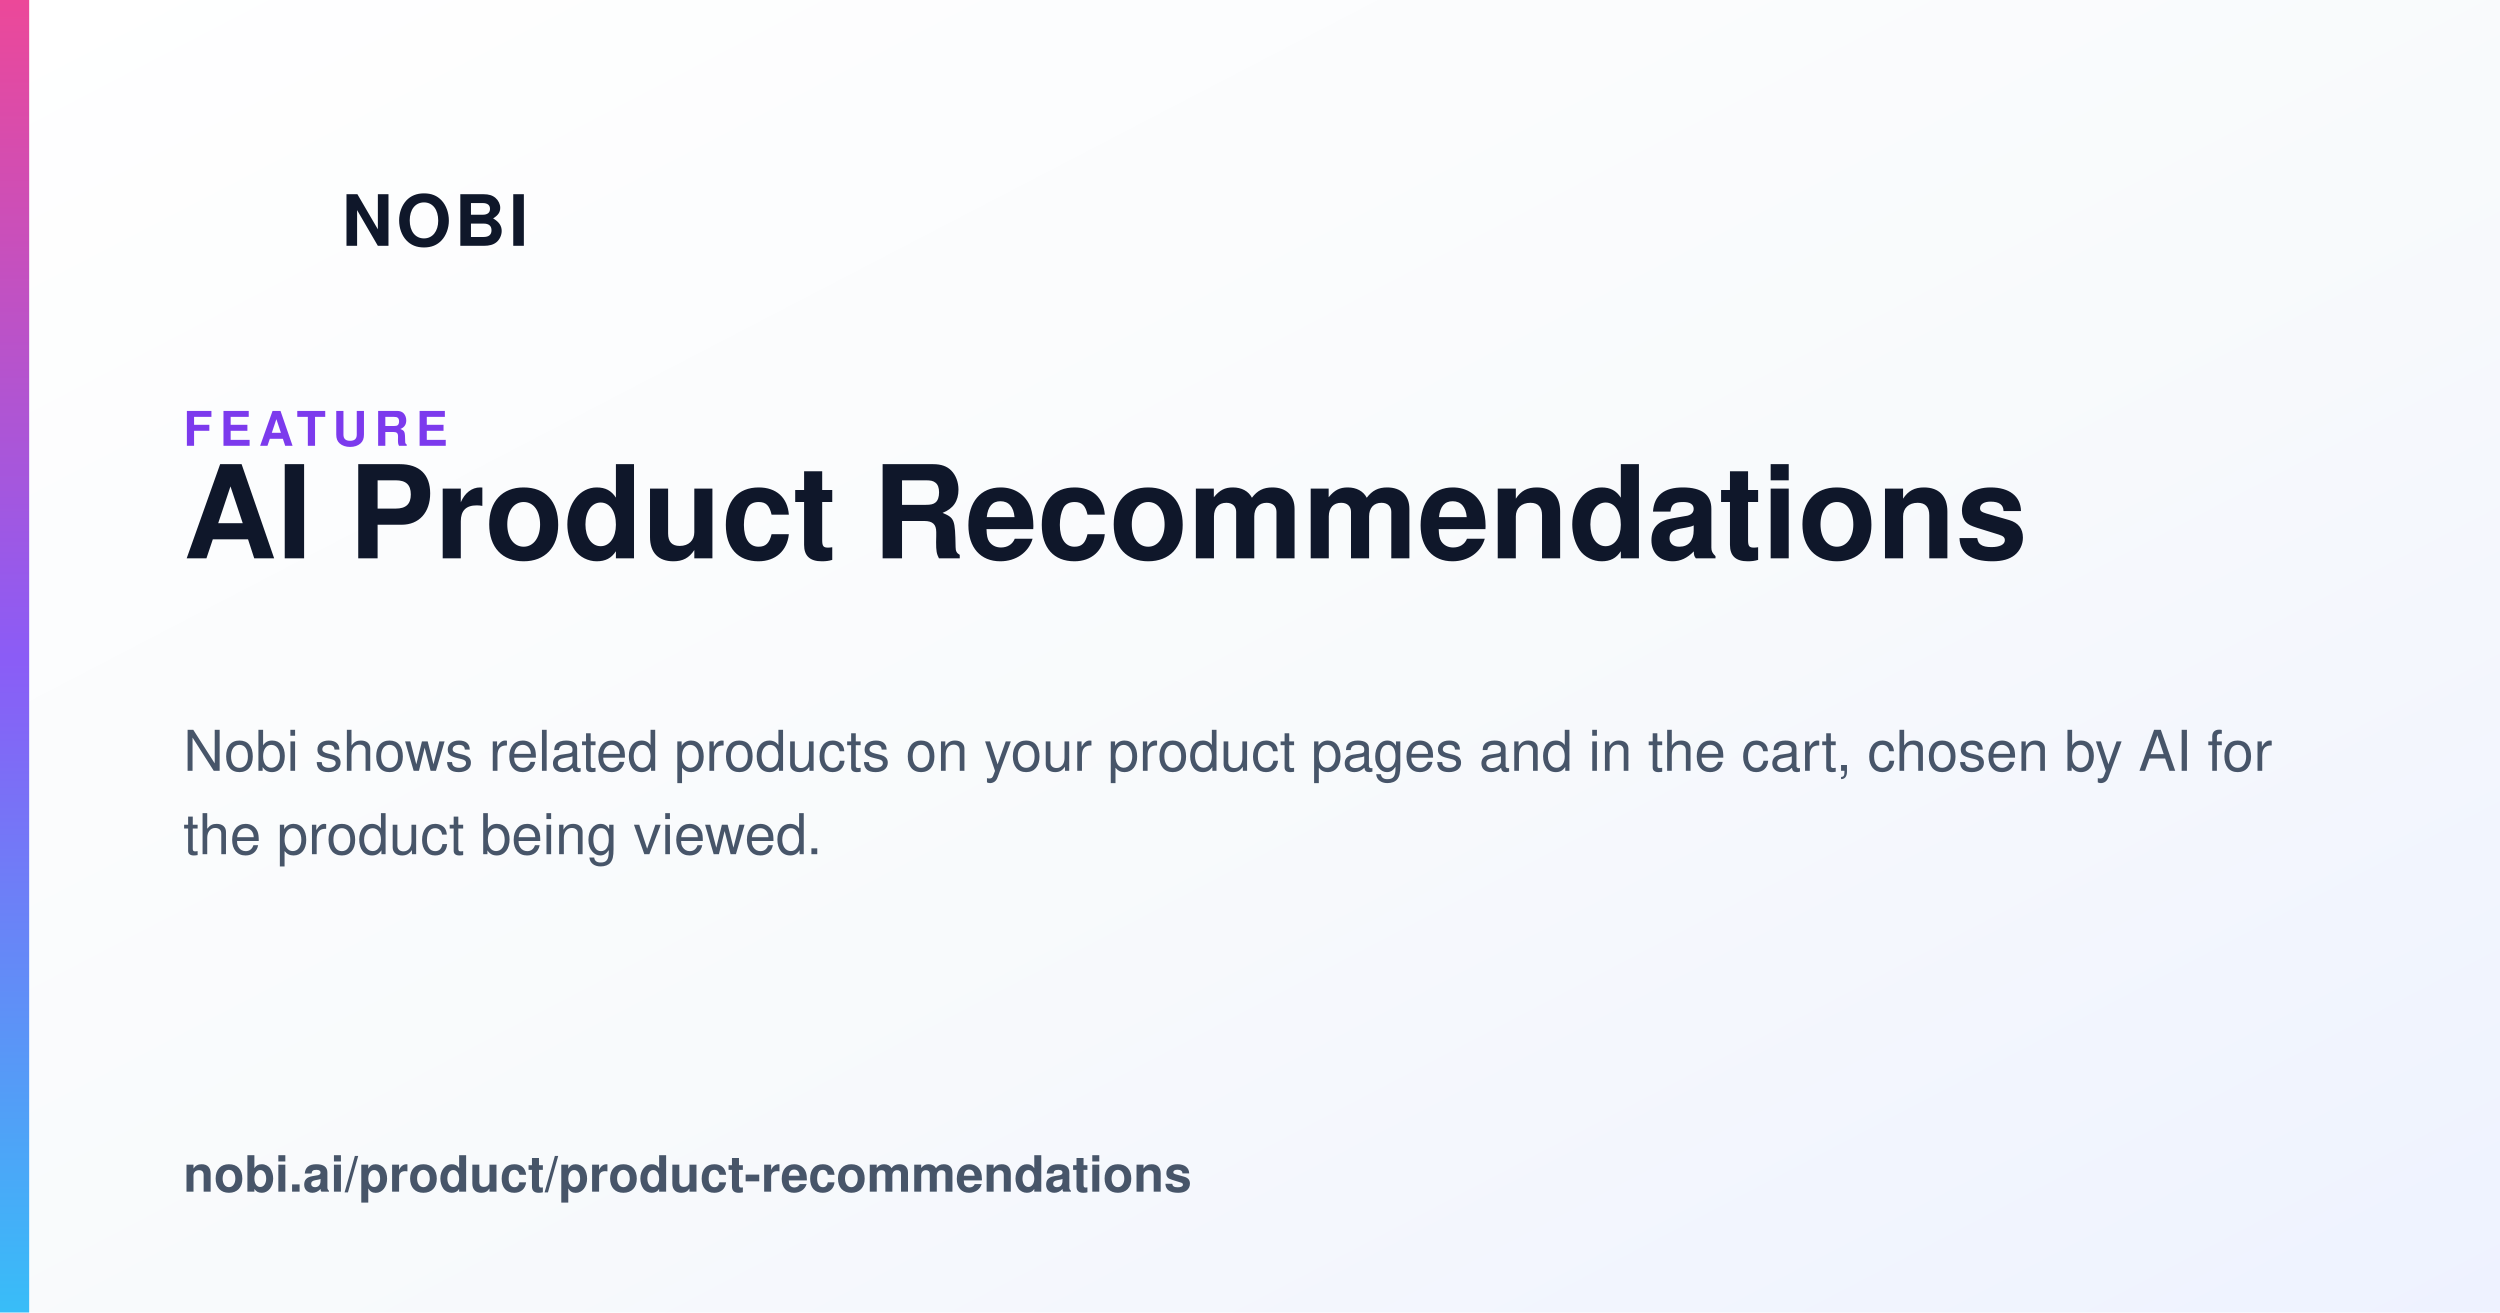
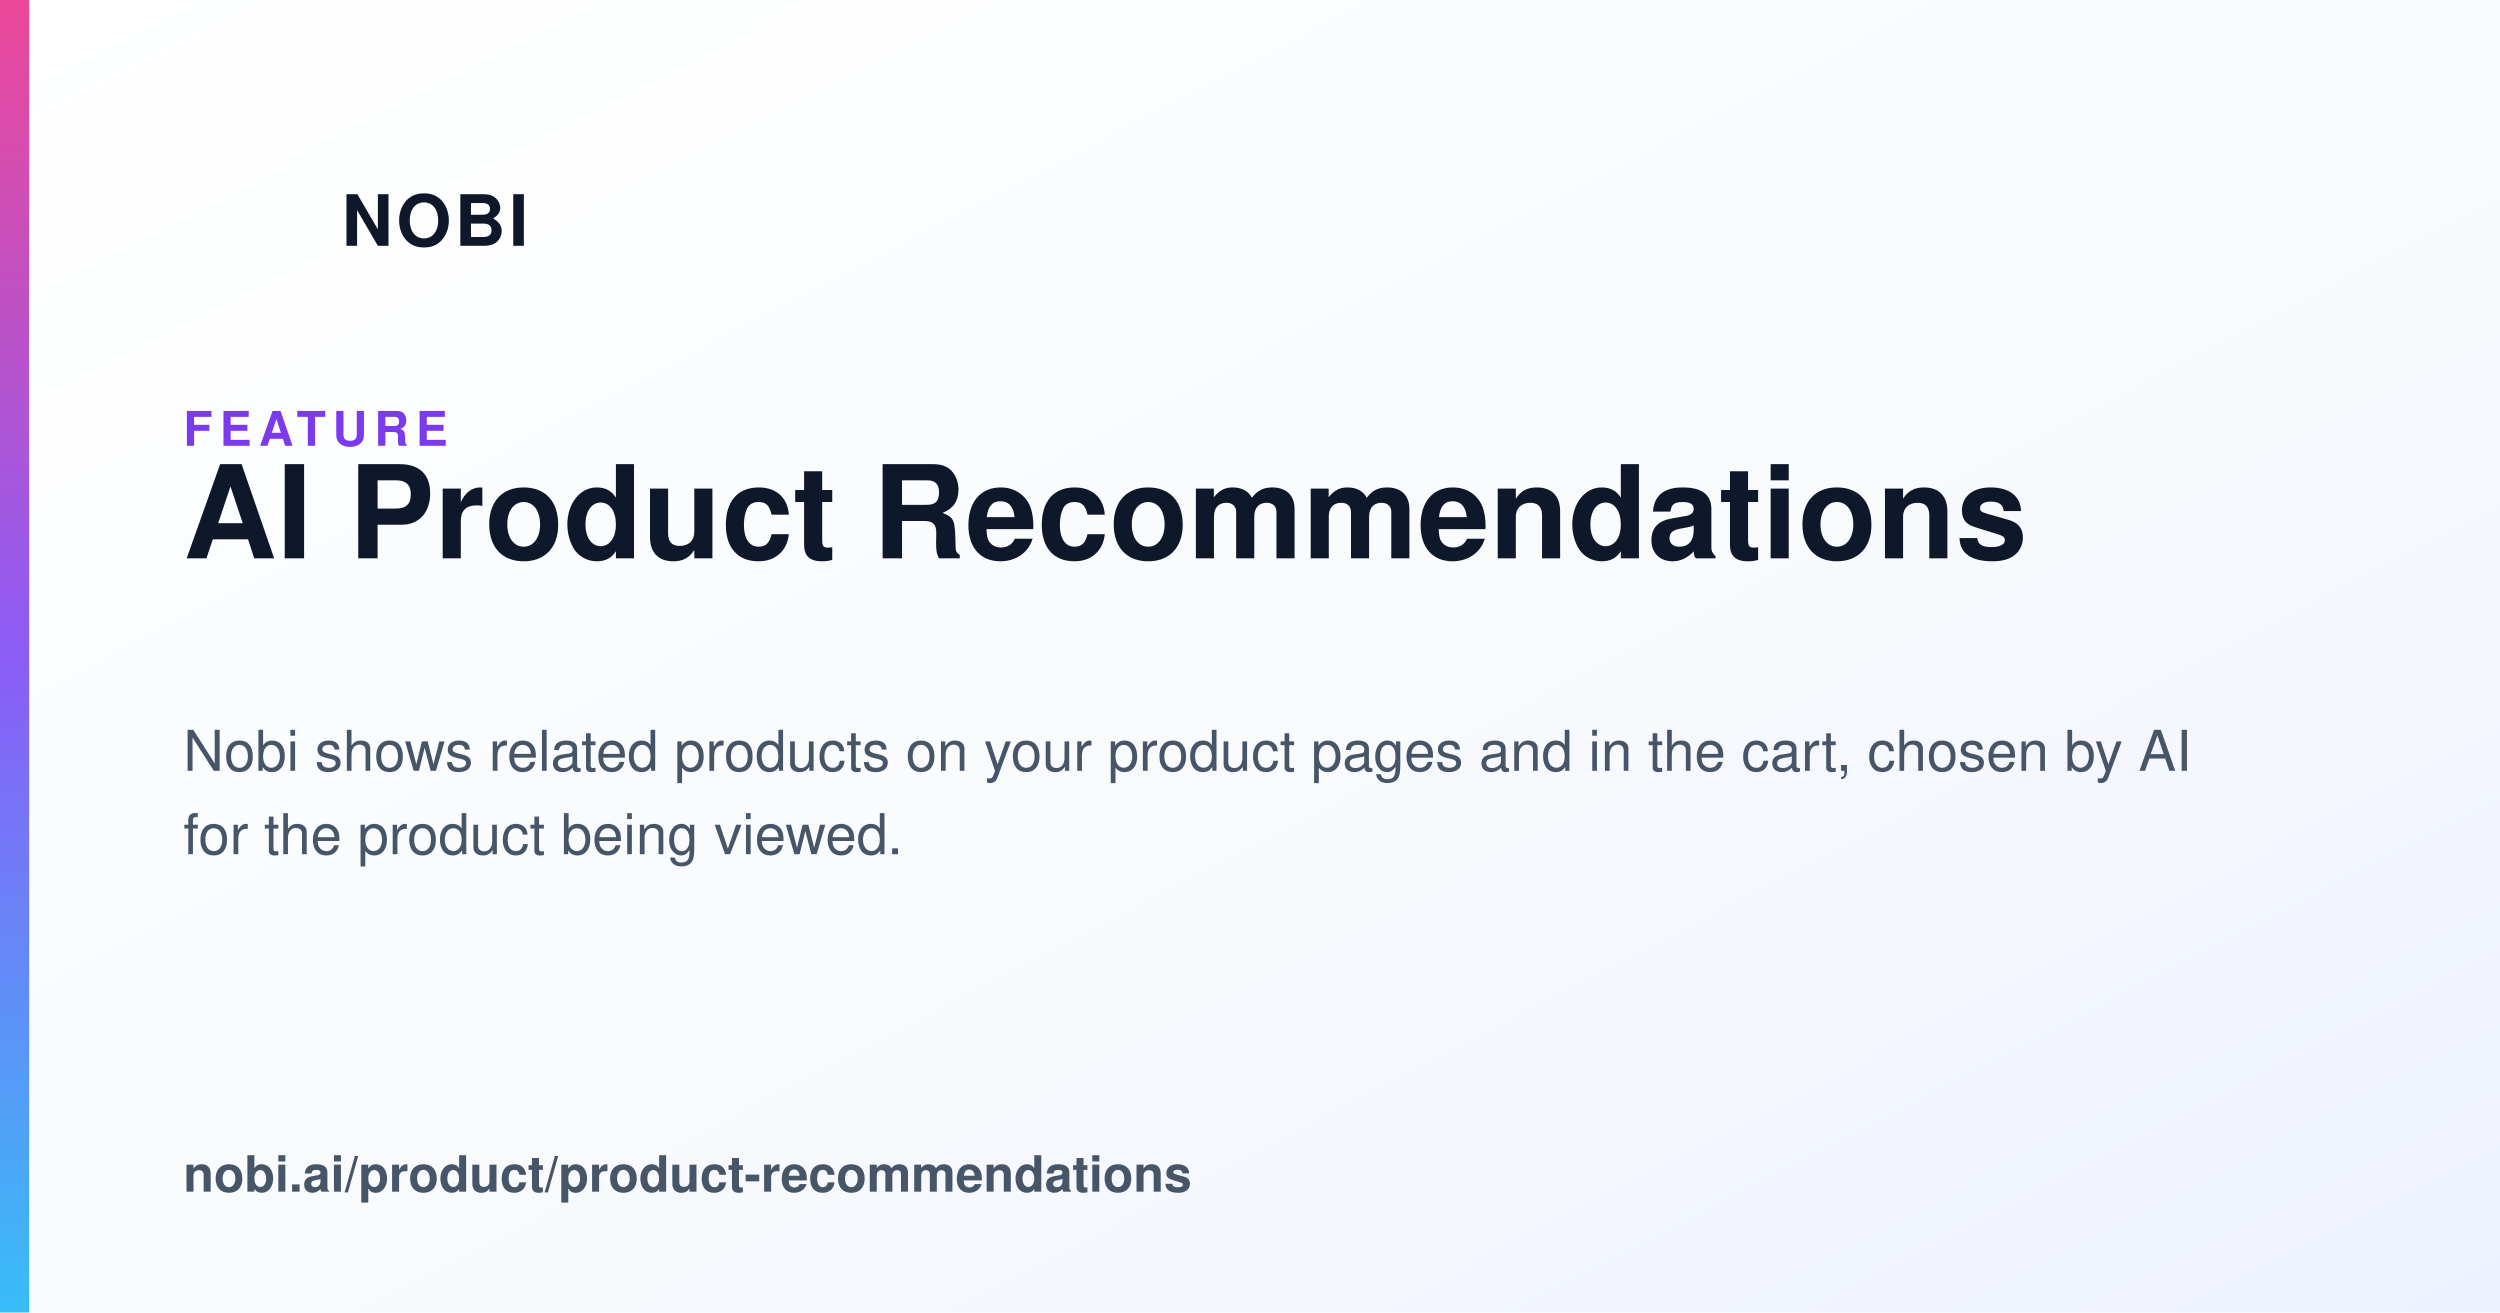
<svg xmlns="http://www.w3.org/2000/svg" width="1200" height="630" viewBox="0 0 1200 630" role="img" aria-labelledby="cardTitle cardSummary">
  <defs>
    <linearGradient id="wash" x1="0" y1="0" x2="1" y2="1">
      <stop offset="0" stop-color="#ffffff" />
      <stop offset="0.55" stop-color="#f8fafc" />
      <stop offset="1" stop-color="#eef2ff" />
    </linearGradient>
    <linearGradient id="rail" x1="0" y1="0" x2="0" y2="1">
      <stop offset="0" stop-color="#ec4899" />
      <stop offset="0.5" stop-color="#8b5cf6" />
      <stop offset="1" stop-color="#38bdf8" />
    </linearGradient>
  </defs>
  <style>text{font-family:'Avenir Next','Avenir','Helvetica Neue',Helvetica,Arial,sans-serif}</style>
  <rect width="1200" height="630" fill="url(#wash)" />
  <rect x="0" y="0" width="14" height="630" fill="url(#rail)" />
  <text x="164" y="118" font-size="34" font-weight="800" fill="#0f172a" letter-spacing="1.5">NOBI</text>
  <text x="88" y="214" font-size="23" font-weight="700" fill="#7c3aed" letter-spacing="3.4">FEATURE</text>
  <text x="88" y="268" font-size="62" font-weight="750" fill="#0f172a">AI Product Recommendations</text>
-   <text x="88" y="370" font-size="27" font-weight="500" fill="#475569">Nobi shows related products on your product pages and in the cart, chosen by AI for</text>
-   <text x="88" y="410" font-size="27" font-weight="500" fill="#475569">the product being viewed.</text>
+   <text x="88" y="370" font-size="27" font-weight="500" fill="#475569">Nobi shows related products on your product pages and in the cart, chosen by AI</text>
+   <text x="88" y="410" font-size="27" font-weight="500" fill="#475569">for the product being viewed.</text>
  <text x="88" y="572" font-size="24" font-weight="600" fill="#475569">nobi.ai/product/product-recommendations</text>
</svg>
